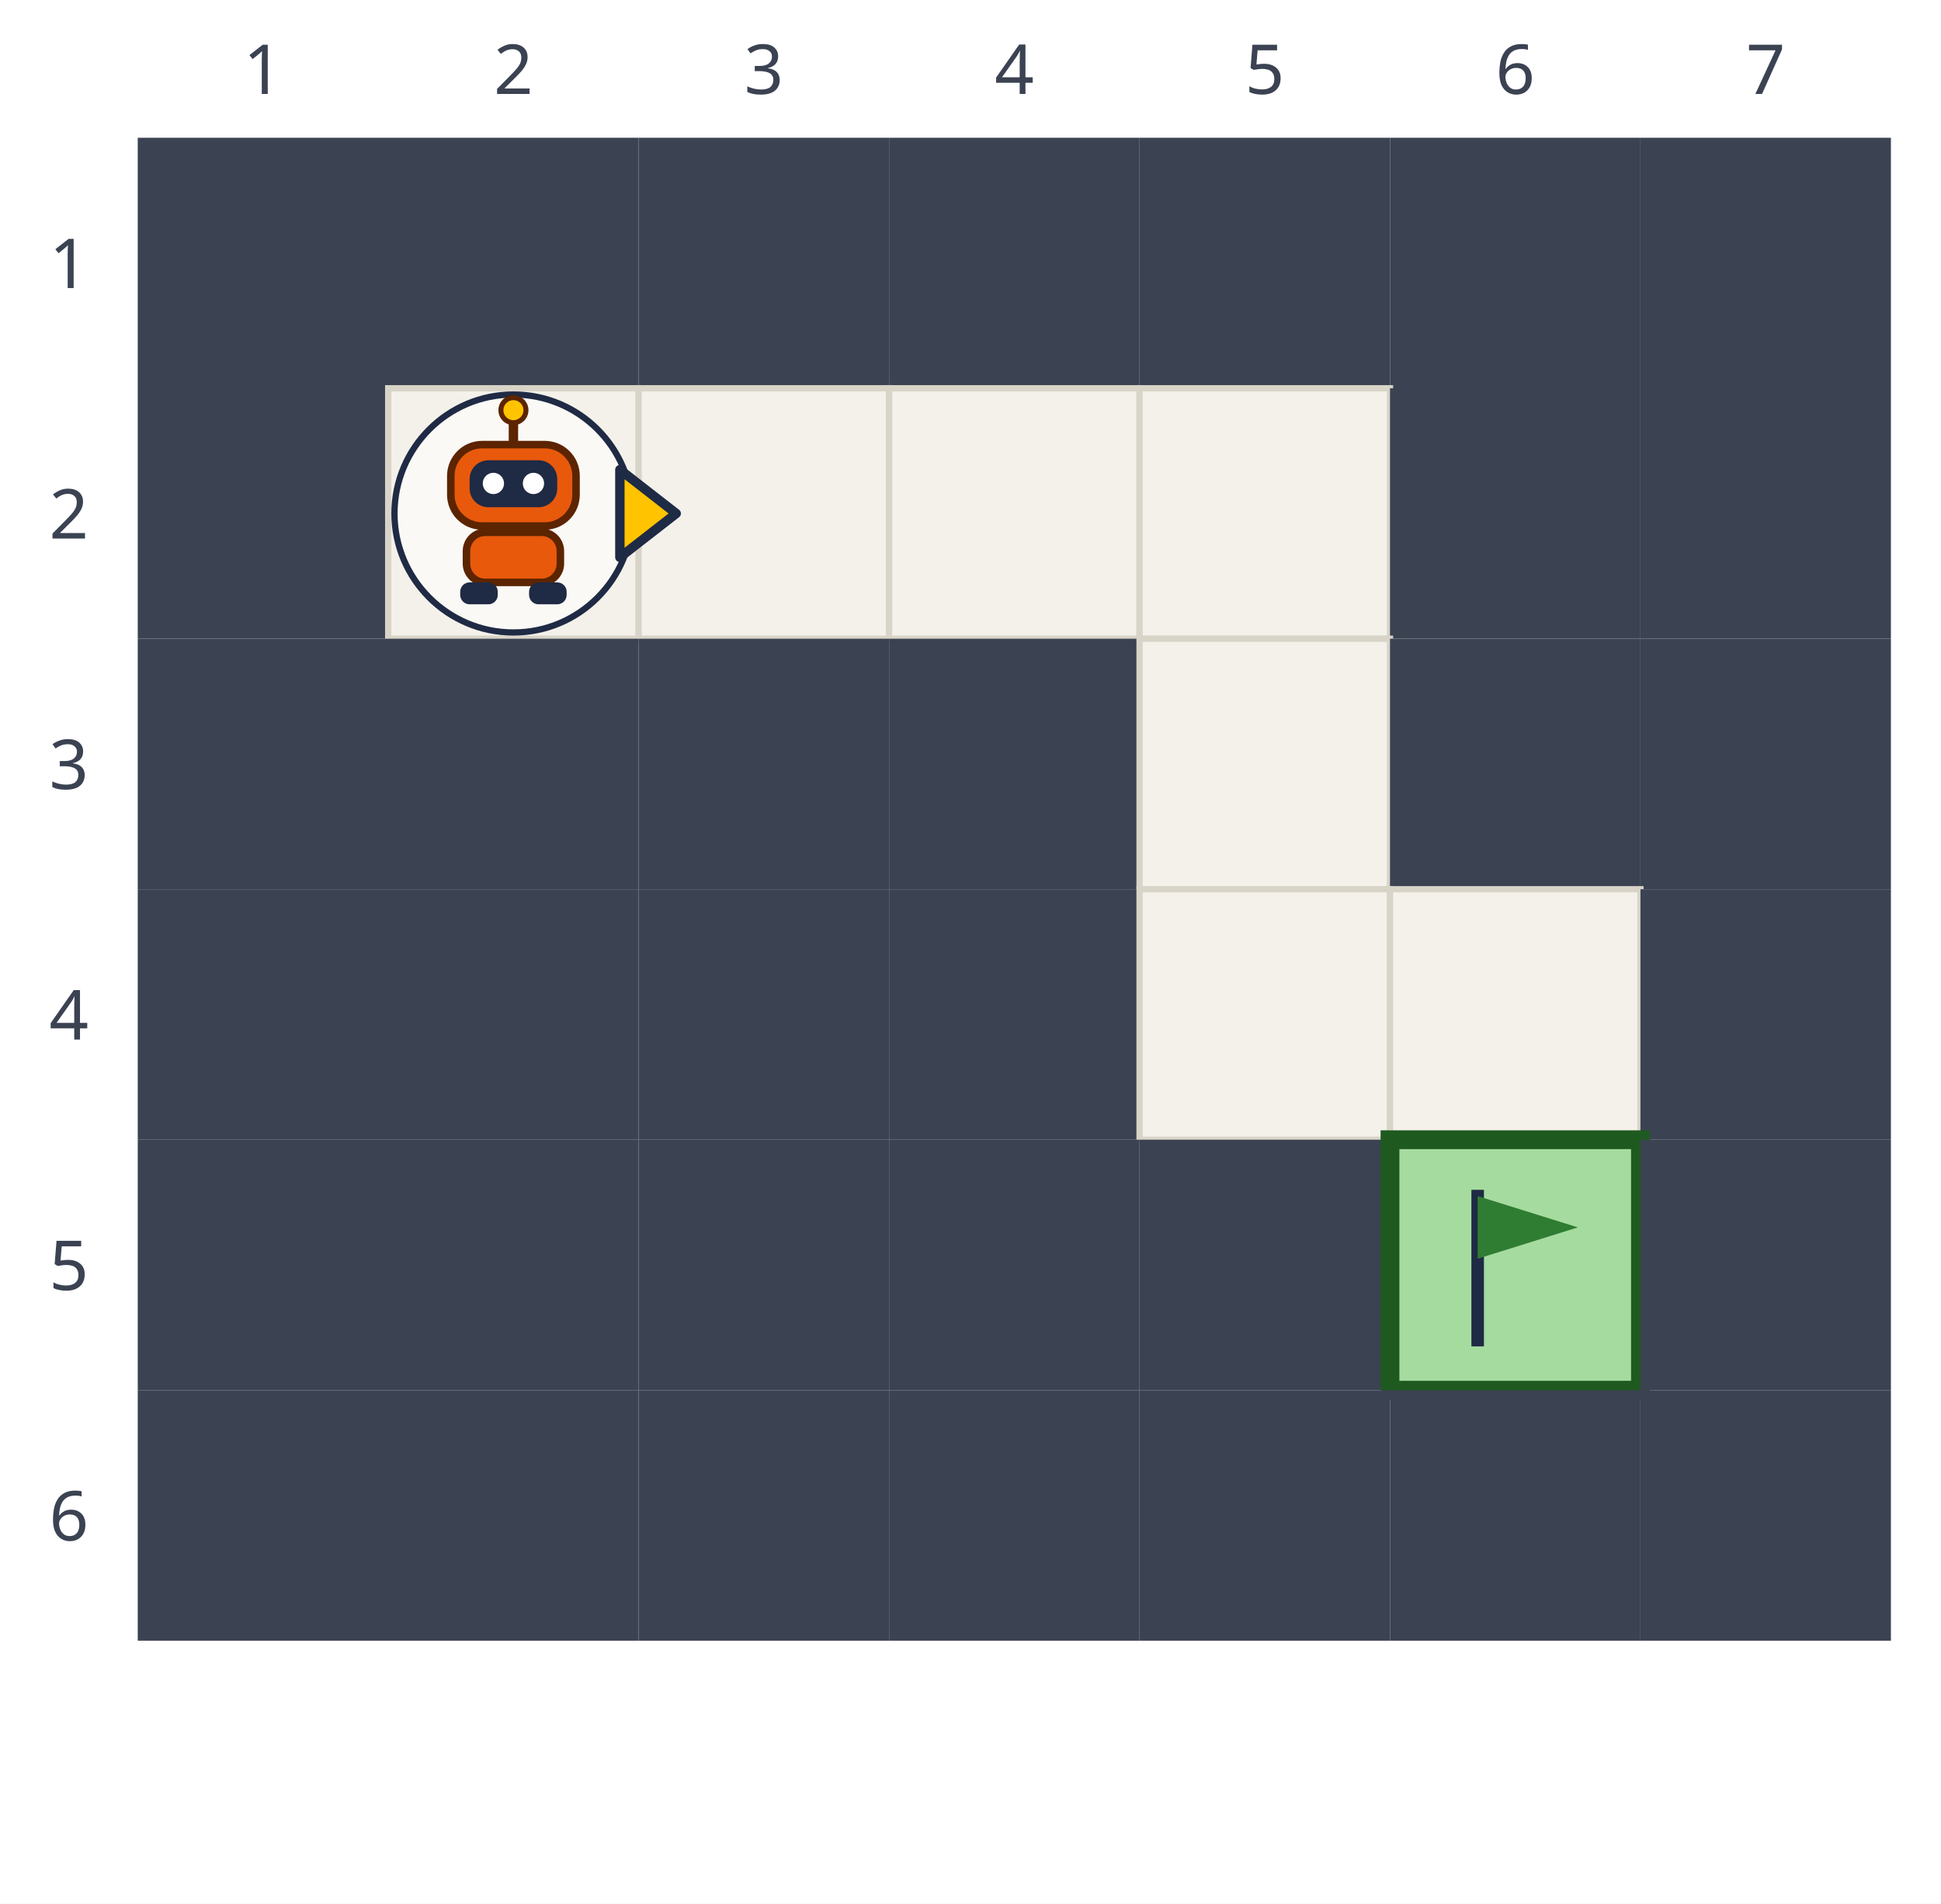
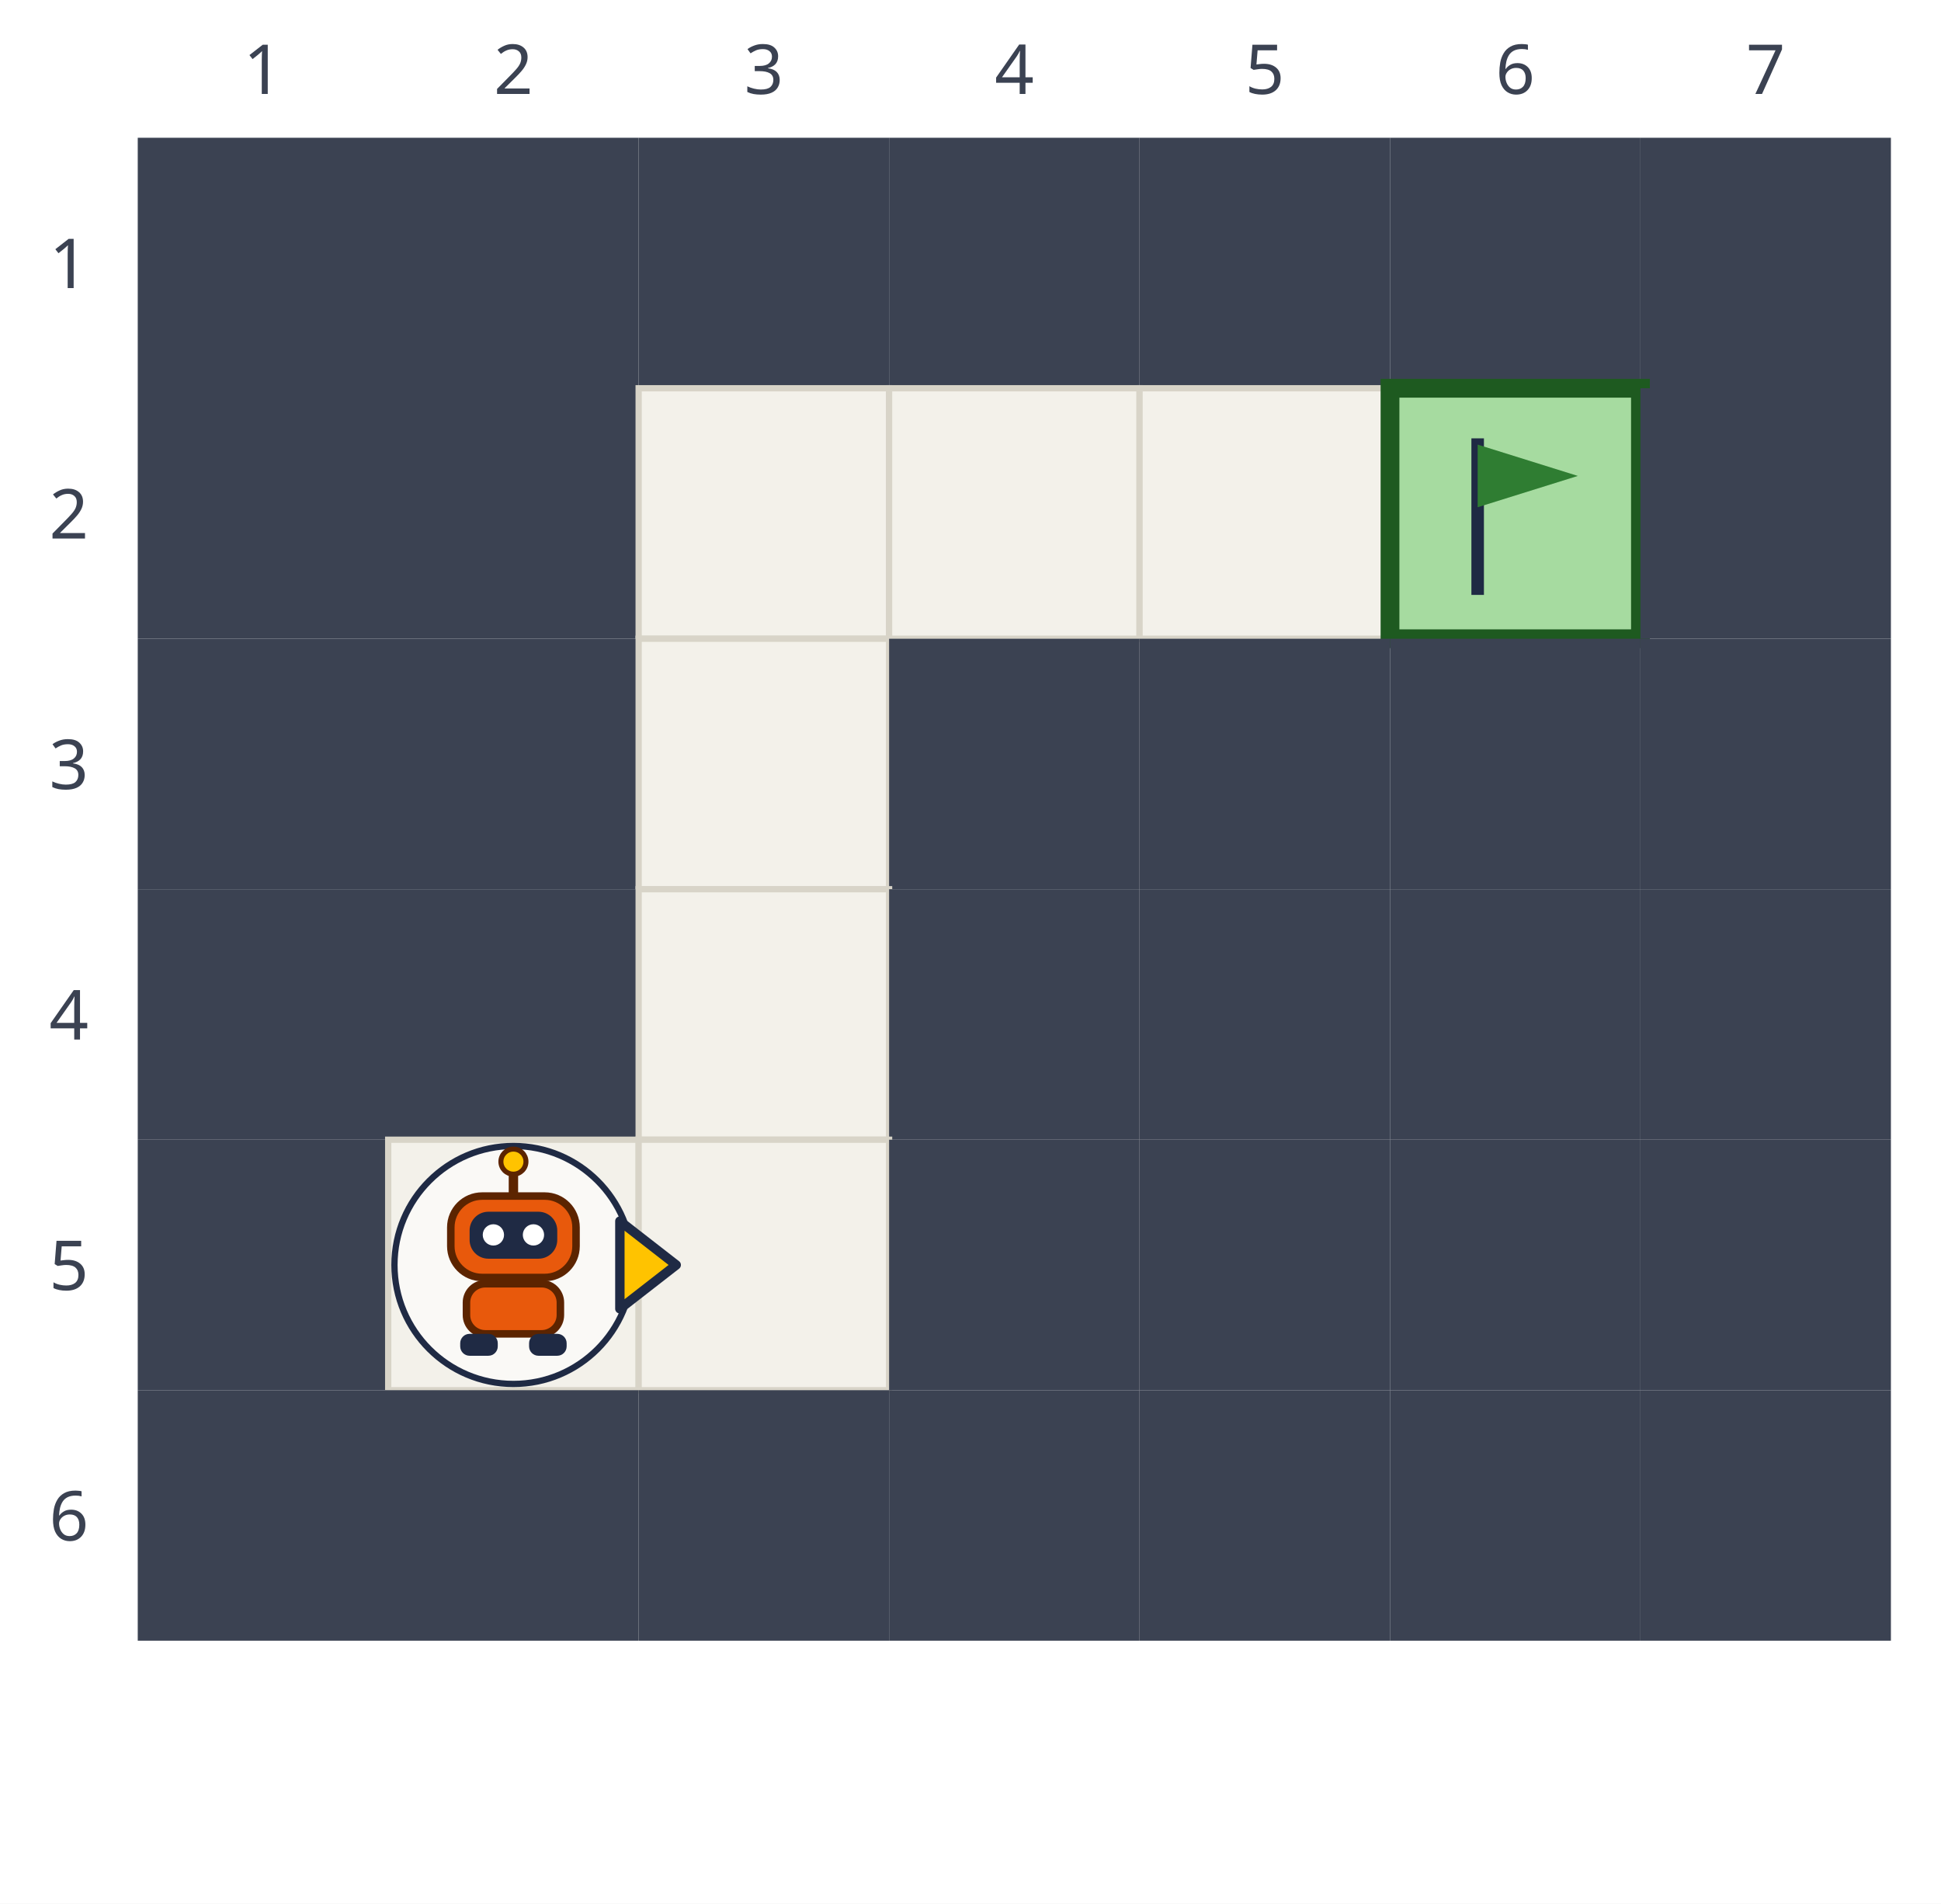
<svg xmlns="http://www.w3.org/2000/svg" viewBox="0 0 310 304" width="310" height="304">
-   <style>.num{font:11px sans-serif;text-anchor:middle;fill:#3b4252}.wall{fill:#3b4252}.floor{fill:#f3f1ea;stroke:#d8d4c8}.goal{fill:#a6dba0;stroke:#1e5a20;stroke-width:3}.pole{stroke:#1f2a44;stroke-width:2}.flag{fill:#2f7d32}.mark{fill:#ffffff;stroke:#1f2a44;stroke-width:1.5}.mark-text{font:bold 12px sans-serif;text-anchor:middle;fill:#1f2a44}</style>
+   <style>.num{font:11px sans-serif;text-anchor:middle;fill:#3b4252}.wall{fill:#3b4252}.floor{fill:#f3f1ea;stroke:#d8d4c8}.goal{fill:#a6dba0;stroke:#1e5a20;stroke-width:3}.pole{stroke:#1f2a44;stroke-width:2}.flag{fill:#2f7d32}.mark{fill:#ffffff;stroke:#1f2a44;stroke-width:1.5}.mark-text{font:bold 14px sans-serif;text-anchor:middle;fill:#1f2a44}</style>
  <rect width="310" height="304" fill="#ffffff" />
  <text x="42" y="15" class="num">1</text>
  <text x="82" y="15" class="num">2</text>
  <text x="122" y="15" class="num">3</text>
  <text x="162" y="15" class="num">4</text>
  <text x="202" y="15" class="num">5</text>
  <text x="242" y="15" class="num">6</text>
  <text x="282" y="15" class="num">7</text>
  <text x="11" y="46" class="num">1</text>
  <text x="11" y="86" class="num">2</text>
  <text x="11" y="126" class="num">3</text>
  <text x="11" y="166" class="num">4</text>
  <text x="11" y="206" class="num">5</text>
  <text x="11" y="246" class="num">6</text>
  <rect x="22" y="22" width="40" height="40" class="wall" />
  <rect x="62" y="22" width="40" height="40" class="wall" />
  <rect x="102" y="22" width="40" height="40" class="wall" />
  <rect x="142" y="22" width="40" height="40" class="wall" />
  <rect x="182" y="22" width="40" height="40" class="wall" />
  <rect x="222" y="22" width="40" height="40" class="wall" />
  <rect x="262" y="22" width="40" height="40" class="wall" />
  <rect x="22" y="62" width="40" height="40" class="wall" />
-   <rect x="62" y="62" width="40" height="40" class="floor" />
+   <rect x="62" y="62" width="40" height="40" class="wall" />
  <rect x="102" y="62" width="40" height="40" class="floor" />
  <rect x="142" y="62" width="40" height="40" class="floor" />
  <rect x="182" y="62" width="40" height="40" class="floor" />
-   <rect x="222" y="62" width="40" height="40" class="wall" />
+   <rect x="222" y="62" width="40" height="40" class="goal" />
+   <g transform="translate(234 70)">
+     <line x1="2" y1="0" x2="2" y2="25" class="pole" />
+     <path d="M 2 1 L 18 6 L 2 11 Z" class="flag" />
+   </g>
  <rect x="262" y="62" width="40" height="40" class="wall" />
  <rect x="22" y="102" width="40" height="40" class="wall" />
  <rect x="62" y="102" width="40" height="40" class="wall" />
-   <rect x="102" y="102" width="40" height="40" class="wall" />
+   <rect x="102" y="102" width="40" height="40" class="floor" />
  <rect x="142" y="102" width="40" height="40" class="wall" />
-   <rect x="182" y="102" width="40" height="40" class="floor" />
+   <rect x="182" y="102" width="40" height="40" class="wall" />
  <rect x="222" y="102" width="40" height="40" class="wall" />
  <rect x="262" y="102" width="40" height="40" class="wall" />
  <rect x="22" y="142" width="40" height="40" class="wall" />
  <rect x="62" y="142" width="40" height="40" class="wall" />
-   <rect x="102" y="142" width="40" height="40" class="wall" />
+   <rect x="102" y="142" width="40" height="40" class="floor" />
  <rect x="142" y="142" width="40" height="40" class="wall" />
-   <rect x="182" y="142" width="40" height="40" class="floor" />
-   <rect x="222" y="142" width="40" height="40" class="floor" />
+   <rect x="182" y="142" width="40" height="40" class="wall" />
+   <rect x="222" y="142" width="40" height="40" class="wall" />
  <rect x="262" y="142" width="40" height="40" class="wall" />
  <rect x="22" y="182" width="40" height="40" class="wall" />
-   <rect x="62" y="182" width="40" height="40" class="wall" />
-   <rect x="102" y="182" width="40" height="40" class="wall" />
+   <rect x="62" y="182" width="40" height="40" class="floor" />
+   <rect x="102" y="182" width="40" height="40" class="floor" />
  <rect x="142" y="182" width="40" height="40" class="wall" />
  <rect x="182" y="182" width="40" height="40" class="wall" />
-   <rect x="222" y="182" width="40" height="40" class="goal" />
-   <g transform="translate(234 190)">
-     <line x1="2" y1="0" x2="2" y2="25" class="pole" />
-     <path d="M 2 1 L 18 6 L 2 11 Z" class="flag" />
-   </g>
+   <rect x="222" y="182" width="40" height="40" class="wall" />
  <rect x="262" y="182" width="40" height="40" class="wall" />
  <rect x="22" y="222" width="40" height="40" class="wall" />
  <rect x="62" y="222" width="40" height="40" class="wall" />
  <rect x="102" y="222" width="40" height="40" class="wall" />
  <rect x="142" y="222" width="40" height="40" class="wall" />
  <rect x="182" y="222" width="40" height="40" class="wall" />
  <rect x="222" y="222" width="40" height="40" class="wall" />
  <rect x="262" y="222" width="40" height="40" class="wall" />
-   <g transform="translate(82 82)">
+   <g transform="translate(82 202)">
    <g>
      <circle r="19" fill="#ffffff" fill-opacity="0.55" stroke="#1f2a44" stroke-width="1" />
      <line x1="0" y1="-11" x2="0" y2="-16" stroke="#5c2400" stroke-width="1.5" />
      <circle cx="0" cy="-16.5" r="2" fill="#ffc300" stroke="#5c2400" stroke-width="0.8" />
      <rect x="-10" y="-11" width="20" height="13" rx="5" fill="#e8590c" stroke="#5c2400" stroke-width="1.2" />
      <rect x="-7" y="-8.5" width="14" height="7.5" rx="3" fill="#1f2a44" />
      <circle cx="-3.2" cy="-4.8" r="1.7" fill="#ffffff" />
      <circle cx="3.2" cy="-4.8" r="1.7" fill="#ffffff" />
      <rect x="-7.5" y="3" width="15" height="8" rx="3" fill="#e8590c" stroke="#5c2400" stroke-width="1.2" />
      <rect x="-8.5" y="11" width="6" height="3.5" rx="1.5" fill="#1f2a44" />
      <rect x="2.5" y="11" width="6" height="3.5" rx="1.5" fill="#1f2a44" />
      <path transform="rotate(0)" d="M 17 -7 L 26 0 L 17 7 Z" fill="#ffc300" stroke="#1f2a44" stroke-width="1.5" stroke-linejoin="round" />
    </g>
  </g>
</svg>
